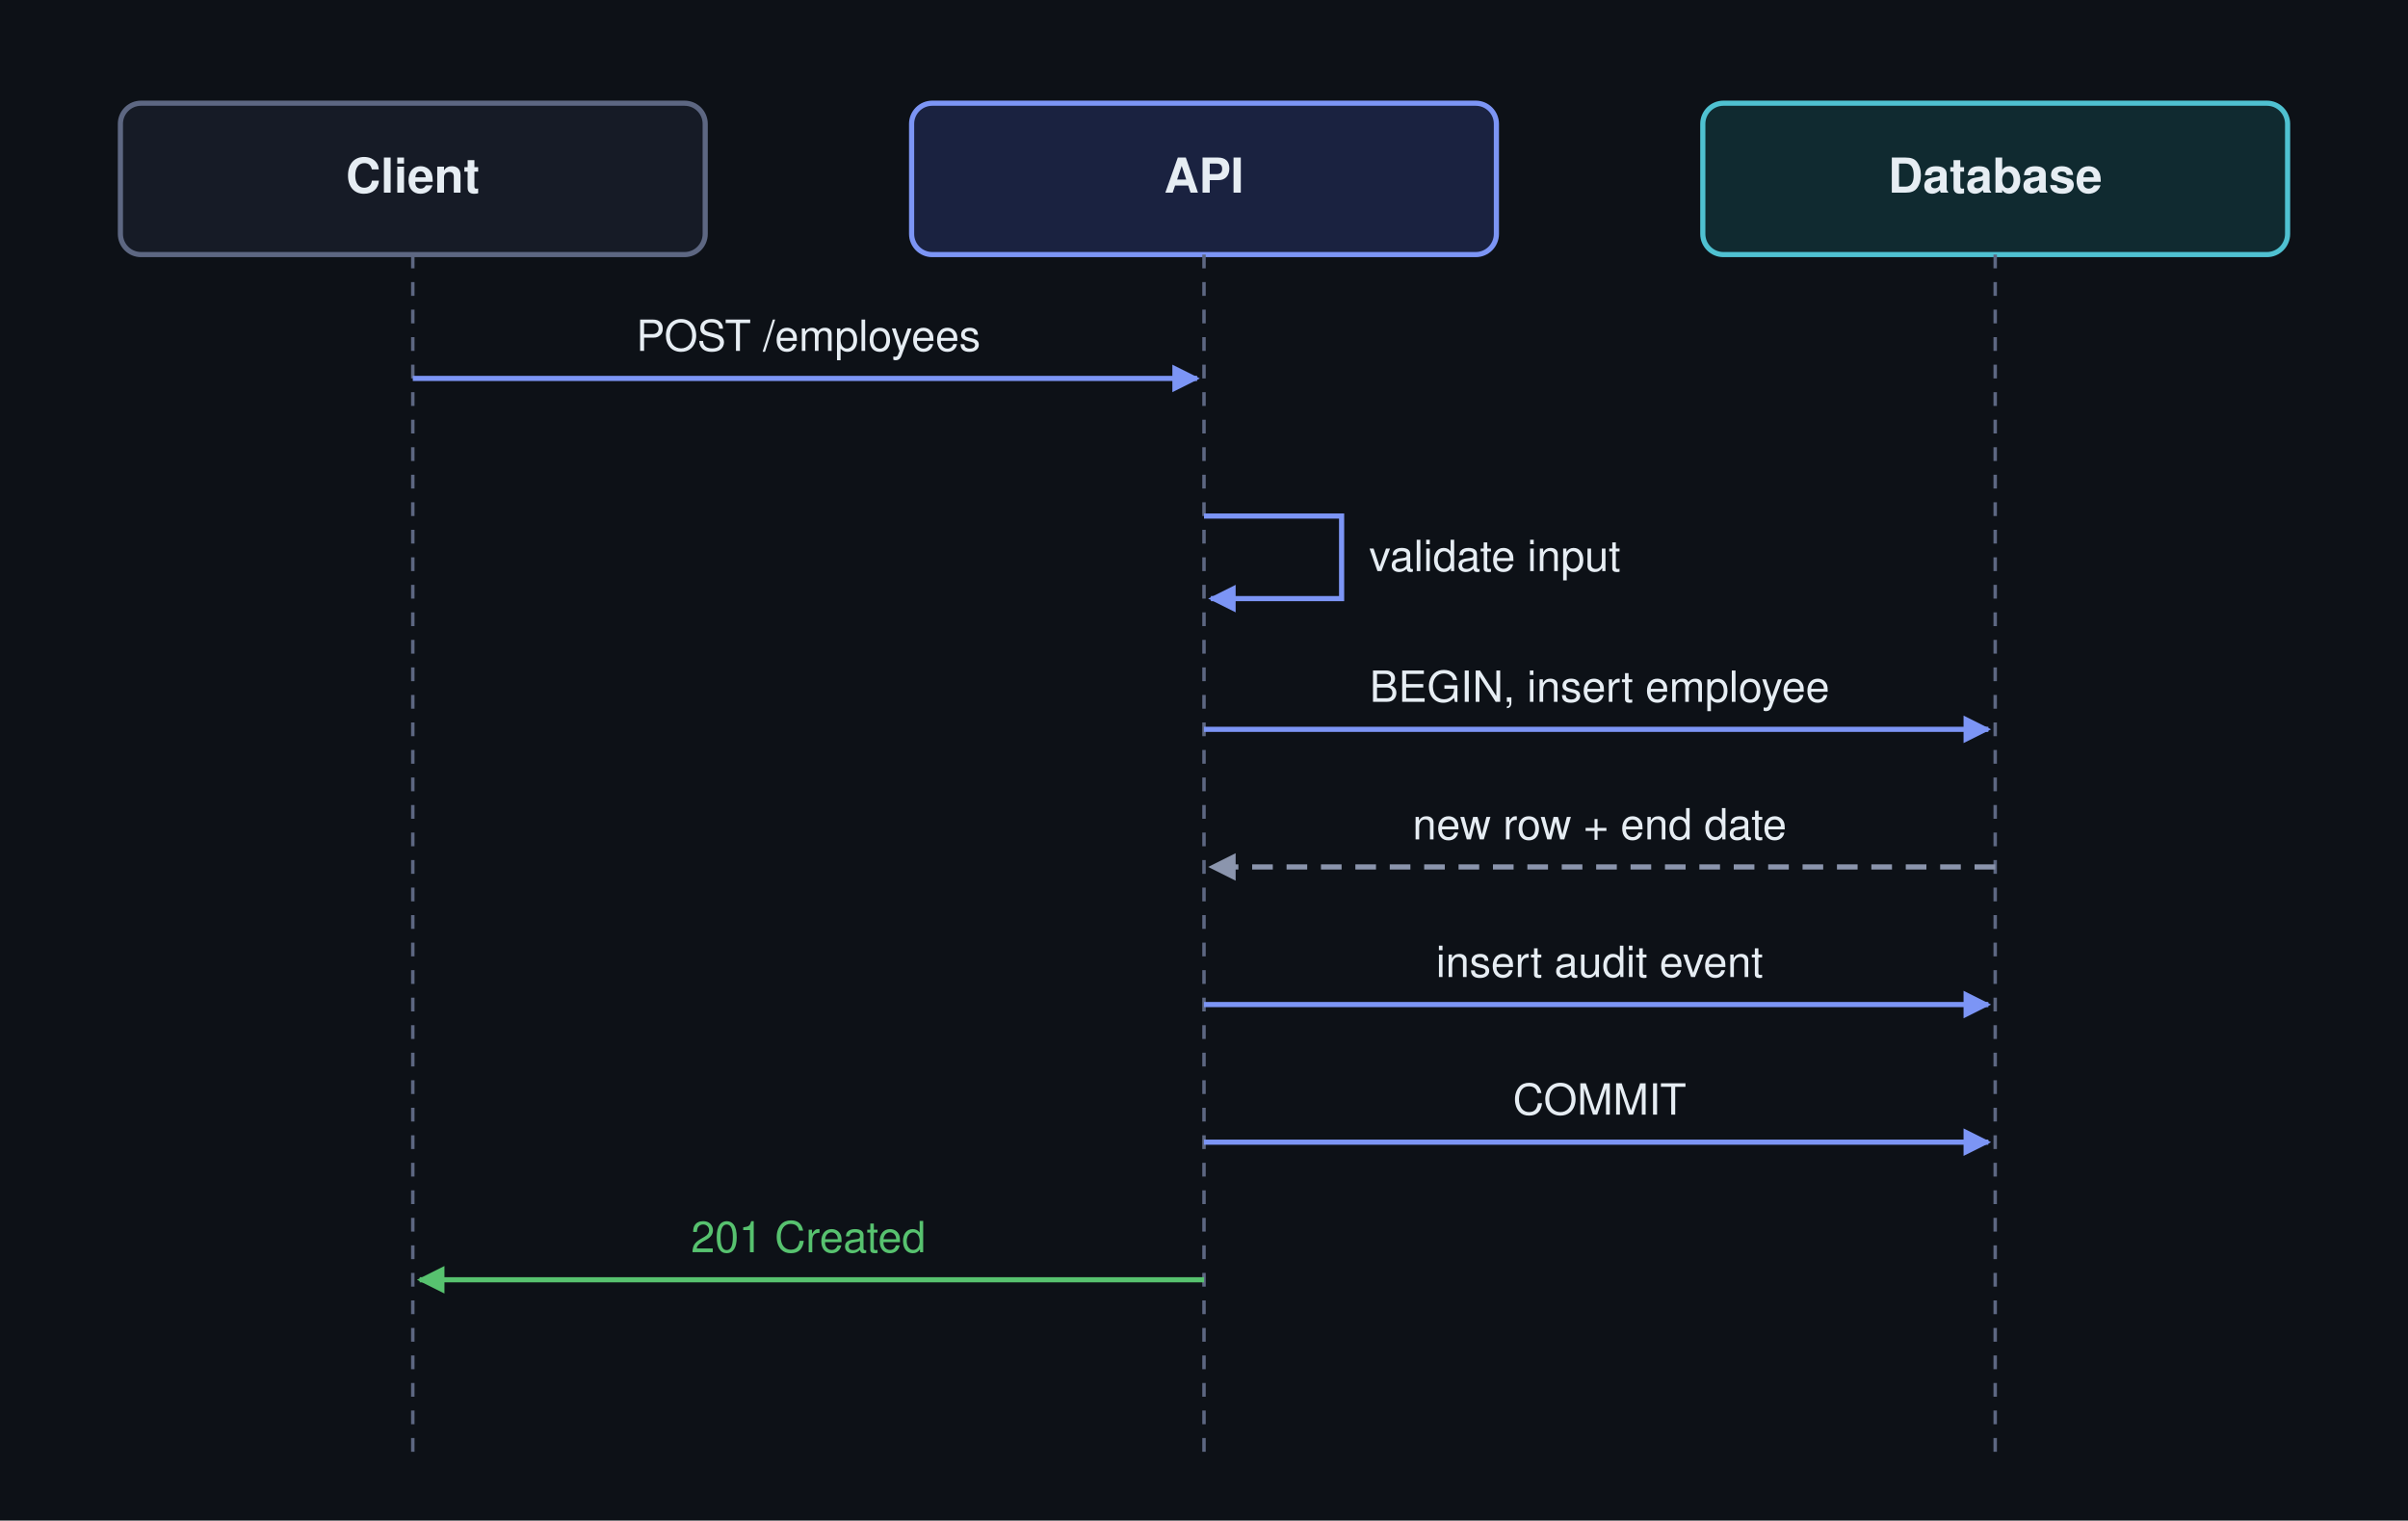
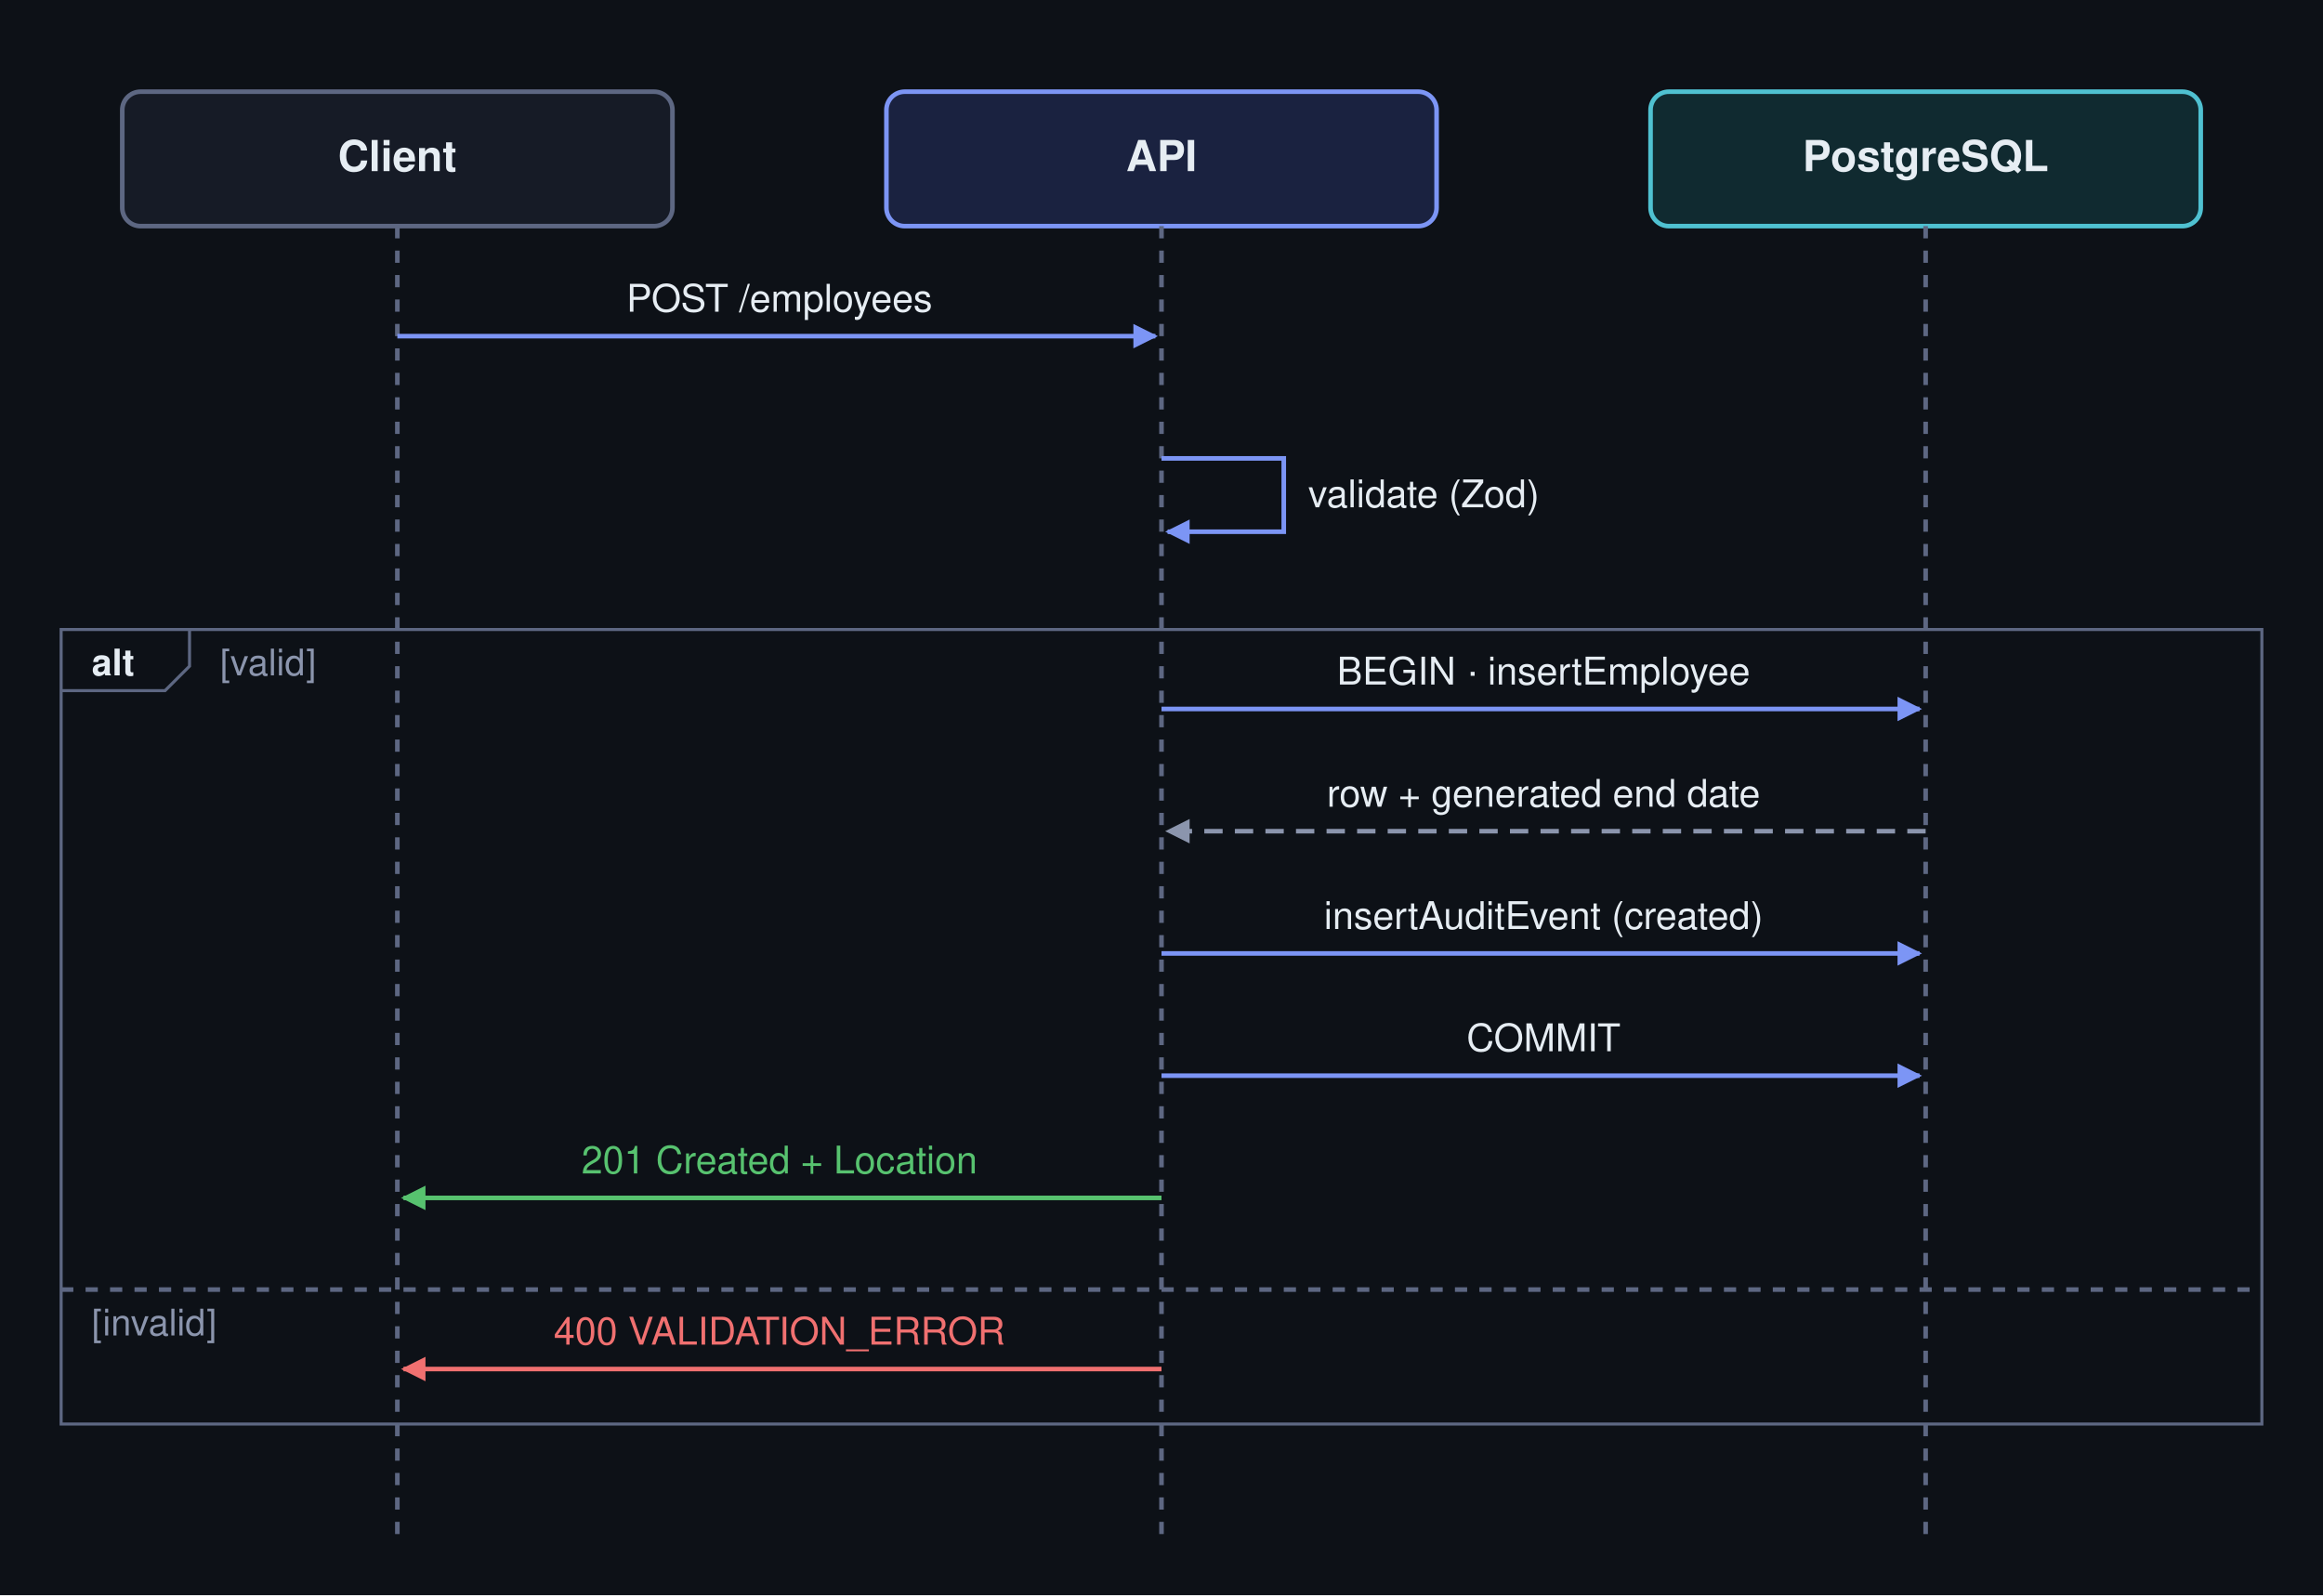
- <svg xmlns="http://www.w3.org/2000/svg" viewBox="0 0 700 442" width="700" height="442" role="img" aria-labelledby="title desc">
+ <svg xmlns="http://www.w3.org/2000/svg" viewBox="0 0 760 522" width="760" height="522" role="img" aria-labelledby="title desc">
  <defs>
    <marker id="head-ok" viewBox="0 0 10 10" refX="9" refY="5" markerWidth="8" markerHeight="8" orient="auto-start-reverse" markerUnits="userSpaceOnUse">
      <path d="M0,0 L10,5 L0,10 z" fill="#57c26f" />
    </marker>
    <marker id="head-err" viewBox="0 0 10 10" refX="9" refY="5" markerWidth="8" markerHeight="8" orient="auto-start-reverse" markerUnits="userSpaceOnUse">
      <path d="M0,0 L10,5 L0,10 z" fill="#f07070" />
    </marker>
    <marker id="head-main" viewBox="0 0 10 10" refX="9" refY="5" markerWidth="8" markerHeight="8" orient="auto-start-reverse" markerUnits="userSpaceOnUse">
      <path d="M0,0 L10,5 L0,10 z" fill="#7c95f5" />
    </marker>
    <marker id="head-muted" viewBox="0 0 10 10" refX="9" refY="5" markerWidth="8" markerHeight="8" orient="auto-start-reverse" markerUnits="userSpaceOnUse">
      <path d="M0,0 L10,5 L0,10 z" fill="#8b95ad" />
    </marker>
  </defs>
-   <rect width="700" height="442" fill="#0d1117" />
-   <rect x="35" y="30" width="170" height="44" rx="6" fill="#161b26" stroke="#5d6782" stroke-width="1.5" />
-   <text x="120" y="56" font-family="'Segoe UI', system-ui, -apple-system, Helvetica, Arial, sans-serif" font-size="14" font-weight="600" fill="#e6edf3" text-anchor="middle">Client</text>
-   <line x1="120" y1="74" x2="120" y2="422" stroke="#5d6782" stroke-width="1" stroke-dasharray="4 4" />
-   <rect x="265" y="30" width="170" height="44" rx="6" fill="#1a2240" stroke="#7c95f5" stroke-width="1.5" />
-   <text x="350" y="56" font-family="'Segoe UI', system-ui, -apple-system, Helvetica, Arial, sans-serif" font-size="14" font-weight="600" fill="#e6edf3" text-anchor="middle">API</text>
-   <line x1="350" y1="74" x2="350" y2="422" stroke="#5d6782" stroke-width="1" stroke-dasharray="4 4" />
-   <rect x="495" y="30" width="170" height="44" rx="6" fill="#102a30" stroke="#4fc1d1" stroke-width="1.5" />
-   <text x="580" y="56" font-family="'Segoe UI', system-ui, -apple-system, Helvetica, Arial, sans-serif" font-size="14" font-weight="600" fill="#e6edf3" text-anchor="middle">Database</text>
-   <line x1="580" y1="74" x2="580" y2="422" stroke="#5d6782" stroke-width="1" stroke-dasharray="4 4" />
-   <path d="M 120 110 L 348 110" fill="none" stroke="#7c95f5" stroke-width="1.5" marker-end="url(#head-main)" />
-   <text x="235" y="102" font-family="'Segoe UI', system-ui, -apple-system, Helvetica, Arial, sans-serif" font-size="12.5" font-weight="400" fill="#e6edf3" text-anchor="middle">POST /employees</text>
-   <path d="M 350 150 L 390 150 L 390 174 L 352 174" fill="none" stroke="#7c95f5" stroke-width="1.5" marker-end="url(#head-main)" />
-   <text x="398" y="166" font-family="'Segoe UI', system-ui, -apple-system, Helvetica, Arial, sans-serif" font-size="12.5" font-weight="400" fill="#e6edf3" text-anchor="start">validate input</text>
-   <path d="M 350 212 L 578 212" fill="none" stroke="#7c95f5" stroke-width="1.5" marker-end="url(#head-main)" />
-   <text x="465" y="204" font-family="'Segoe UI', system-ui, -apple-system, Helvetica, Arial, sans-serif" font-size="12.5" font-weight="400" fill="#e6edf3" text-anchor="middle">BEGIN, insert employee</text>
-   <path d="M 580 252 L 352 252" fill="none" stroke="#8b95ad" stroke-width="1.5" stroke-dasharray="6 4" marker-end="url(#head-muted)" />
-   <text x="465" y="244" font-family="'Segoe UI', system-ui, -apple-system, Helvetica, Arial, sans-serif" font-size="12.5" font-weight="400" fill="#e6edf3" text-anchor="middle">new row + end date</text>
-   <path d="M 350 292 L 578 292" fill="none" stroke="#7c95f5" stroke-width="1.5" marker-end="url(#head-main)" />
-   <text x="465" y="284" font-family="'Segoe UI', system-ui, -apple-system, Helvetica, Arial, sans-serif" font-size="12.5" font-weight="400" fill="#e6edf3" text-anchor="middle">insert audit event</text>
-   <path d="M 350 332 L 578 332" fill="none" stroke="#7c95f5" stroke-width="1.5" marker-end="url(#head-main)" />
-   <text x="465" y="324" font-family="'Segoe UI', system-ui, -apple-system, Helvetica, Arial, sans-serif" font-size="12.5" font-weight="400" fill="#e6edf3" text-anchor="middle">COMMIT</text>
-   <path d="M 350 372 L 122 372" fill="none" stroke="#57c26f" stroke-width="1.5" marker-end="url(#head-ok)" />
-   <text x="235" y="364" font-family="'Segoe UI', system-ui, -apple-system, Helvetica, Arial, sans-serif" font-size="12.5" font-weight="400" fill="#57c26f" text-anchor="middle">201 Created</text>
+   <rect width="760" height="522" fill="#0d1117" />
+   <rect x="40" y="30" width="180" height="44" rx="6" fill="#161b26" stroke="#5d6782" stroke-width="1.5" />
+   <text x="130" y="56" font-family="'Segoe UI', system-ui, -apple-system, Helvetica, Arial, sans-serif" font-size="14" font-weight="600" fill="#e6edf3" text-anchor="middle">Client</text>
+   <line x1="130" y1="74" x2="130" y2="502" stroke="#5d6782" stroke-width="1.5" stroke-dasharray="4 4" />
+   <rect x="290" y="30" width="180" height="44" rx="6" fill="#1a2240" stroke="#7c95f5" stroke-width="1.5" />
+   <text x="380" y="56" font-family="'Segoe UI', system-ui, -apple-system, Helvetica, Arial, sans-serif" font-size="14" font-weight="600" fill="#e6edf3" text-anchor="middle">API</text>
+   <line x1="380" y1="74" x2="380" y2="502" stroke="#5d6782" stroke-width="1.5" stroke-dasharray="4 4" />
+   <rect x="540" y="30" width="180" height="44" rx="6" fill="#102a30" stroke="#4fc1d1" stroke-width="1.5" />
+   <text x="630" y="56" font-family="'Segoe UI', system-ui, -apple-system, Helvetica, Arial, sans-serif" font-size="14" font-weight="600" fill="#e6edf3" text-anchor="middle">PostgreSQL</text>
+   <line x1="630" y1="74" x2="630" y2="502" stroke="#5d6782" stroke-width="1.5" stroke-dasharray="4 4" />
+   <rect x="20" y="206" width="720" height="260" fill="none" stroke="#5d6782" />
+   <text x="30" y="221" font-family="'Segoe UI', system-ui, -apple-system, Helvetica, Arial, sans-serif" font-size="12" font-weight="600" fill="#e6edf3" text-anchor="start">alt</text>
+   <path d="M 20 226 L 54 226 L 62 218 L 62 206" fill="none" stroke="#5d6782" />
+   <rect x="68" y="208" width="55.6" height="18" fill="#0d1117" />
+   <text x="72" y="221" font-family="'Segoe UI', system-ui, -apple-system, Helvetica, Arial, sans-serif" font-size="12" font-weight="400" fill="#8b95ad" text-anchor="start">[valid]</text>
+   <line x1="20" y1="422" x2="740" y2="422" stroke="#5d6782" stroke-width="1.5" stroke-dasharray="4 4" />
+   <rect x="26" y="424" width="69.2" height="18" fill="#0d1117" />
+   <text x="30" y="437" font-family="'Segoe UI', system-ui, -apple-system, Helvetica, Arial, sans-serif" font-size="12" font-weight="400" fill="#8b95ad" text-anchor="start">[invalid]</text>
+   <path d="M 130 110 L 378 110" fill="none" stroke="#7c95f5" stroke-width="1.5" marker-end="url(#head-main)" />
+   <text x="255" y="102" font-family="'Segoe UI', system-ui, -apple-system, Helvetica, Arial, sans-serif" font-size="12.5" font-weight="400" fill="#e6edf3" text-anchor="middle">POST /employees</text>
+   <path d="M 380 150 L 420 150 L 420 174 L 382 174" fill="none" stroke="#7c95f5" stroke-width="1.5" marker-end="url(#head-main)" />
+   <text x="428" y="166" font-family="'Segoe UI', system-ui, -apple-system, Helvetica, Arial, sans-serif" font-size="12.5" font-weight="400" fill="#e6edf3" text-anchor="start">validate (Zod)</text>
+   <path d="M 380 232 L 628 232" fill="none" stroke="#7c95f5" stroke-width="1.5" marker-end="url(#head-main)" />
+   <text x="505" y="224" font-family="'Segoe UI', system-ui, -apple-system, Helvetica, Arial, sans-serif" font-size="12.5" font-weight="400" fill="#e6edf3" text-anchor="middle">BEGIN · insertEmployee</text>
+   <path d="M 630 272 L 382 272" fill="none" stroke="#8b95ad" stroke-width="1.5" stroke-dasharray="6 4" marker-end="url(#head-muted)" />
+   <text x="505" y="264" font-family="'Segoe UI', system-ui, -apple-system, Helvetica, Arial, sans-serif" font-size="12.5" font-weight="400" fill="#e6edf3" text-anchor="middle">row + generated end date</text>
+   <path d="M 380 312 L 628 312" fill="none" stroke="#7c95f5" stroke-width="1.5" marker-end="url(#head-main)" />
+   <text x="505" y="304" font-family="'Segoe UI', system-ui, -apple-system, Helvetica, Arial, sans-serif" font-size="12.5" font-weight="400" fill="#e6edf3" text-anchor="middle">insertAuditEvent (created)</text>
+   <path d="M 380 352 L 628 352" fill="none" stroke="#7c95f5" stroke-width="1.5" marker-end="url(#head-main)" />
+   <text x="505" y="344" font-family="'Segoe UI', system-ui, -apple-system, Helvetica, Arial, sans-serif" font-size="12.5" font-weight="400" fill="#e6edf3" text-anchor="middle">COMMIT</text>
+   <path d="M 380 392 L 132 392" fill="none" stroke="#57c26f" stroke-width="1.5" marker-end="url(#head-ok)" />
+   <text x="255" y="384" font-family="'Segoe UI', system-ui, -apple-system, Helvetica, Arial, sans-serif" font-size="12.5" font-weight="400" fill="#57c26f" text-anchor="middle">201 Created + Location</text>
+   <path d="M 380 448 L 132 448" fill="none" stroke="#f07070" stroke-width="1.5" marker-end="url(#head-err)" />
+   <text x="255" y="440" font-family="'Segoe UI', system-ui, -apple-system, Helvetica, Arial, sans-serif" font-size="12.5" font-weight="400" fill="#f07070" text-anchor="middle">400 VALIDATION_ERROR</text>
</svg>
